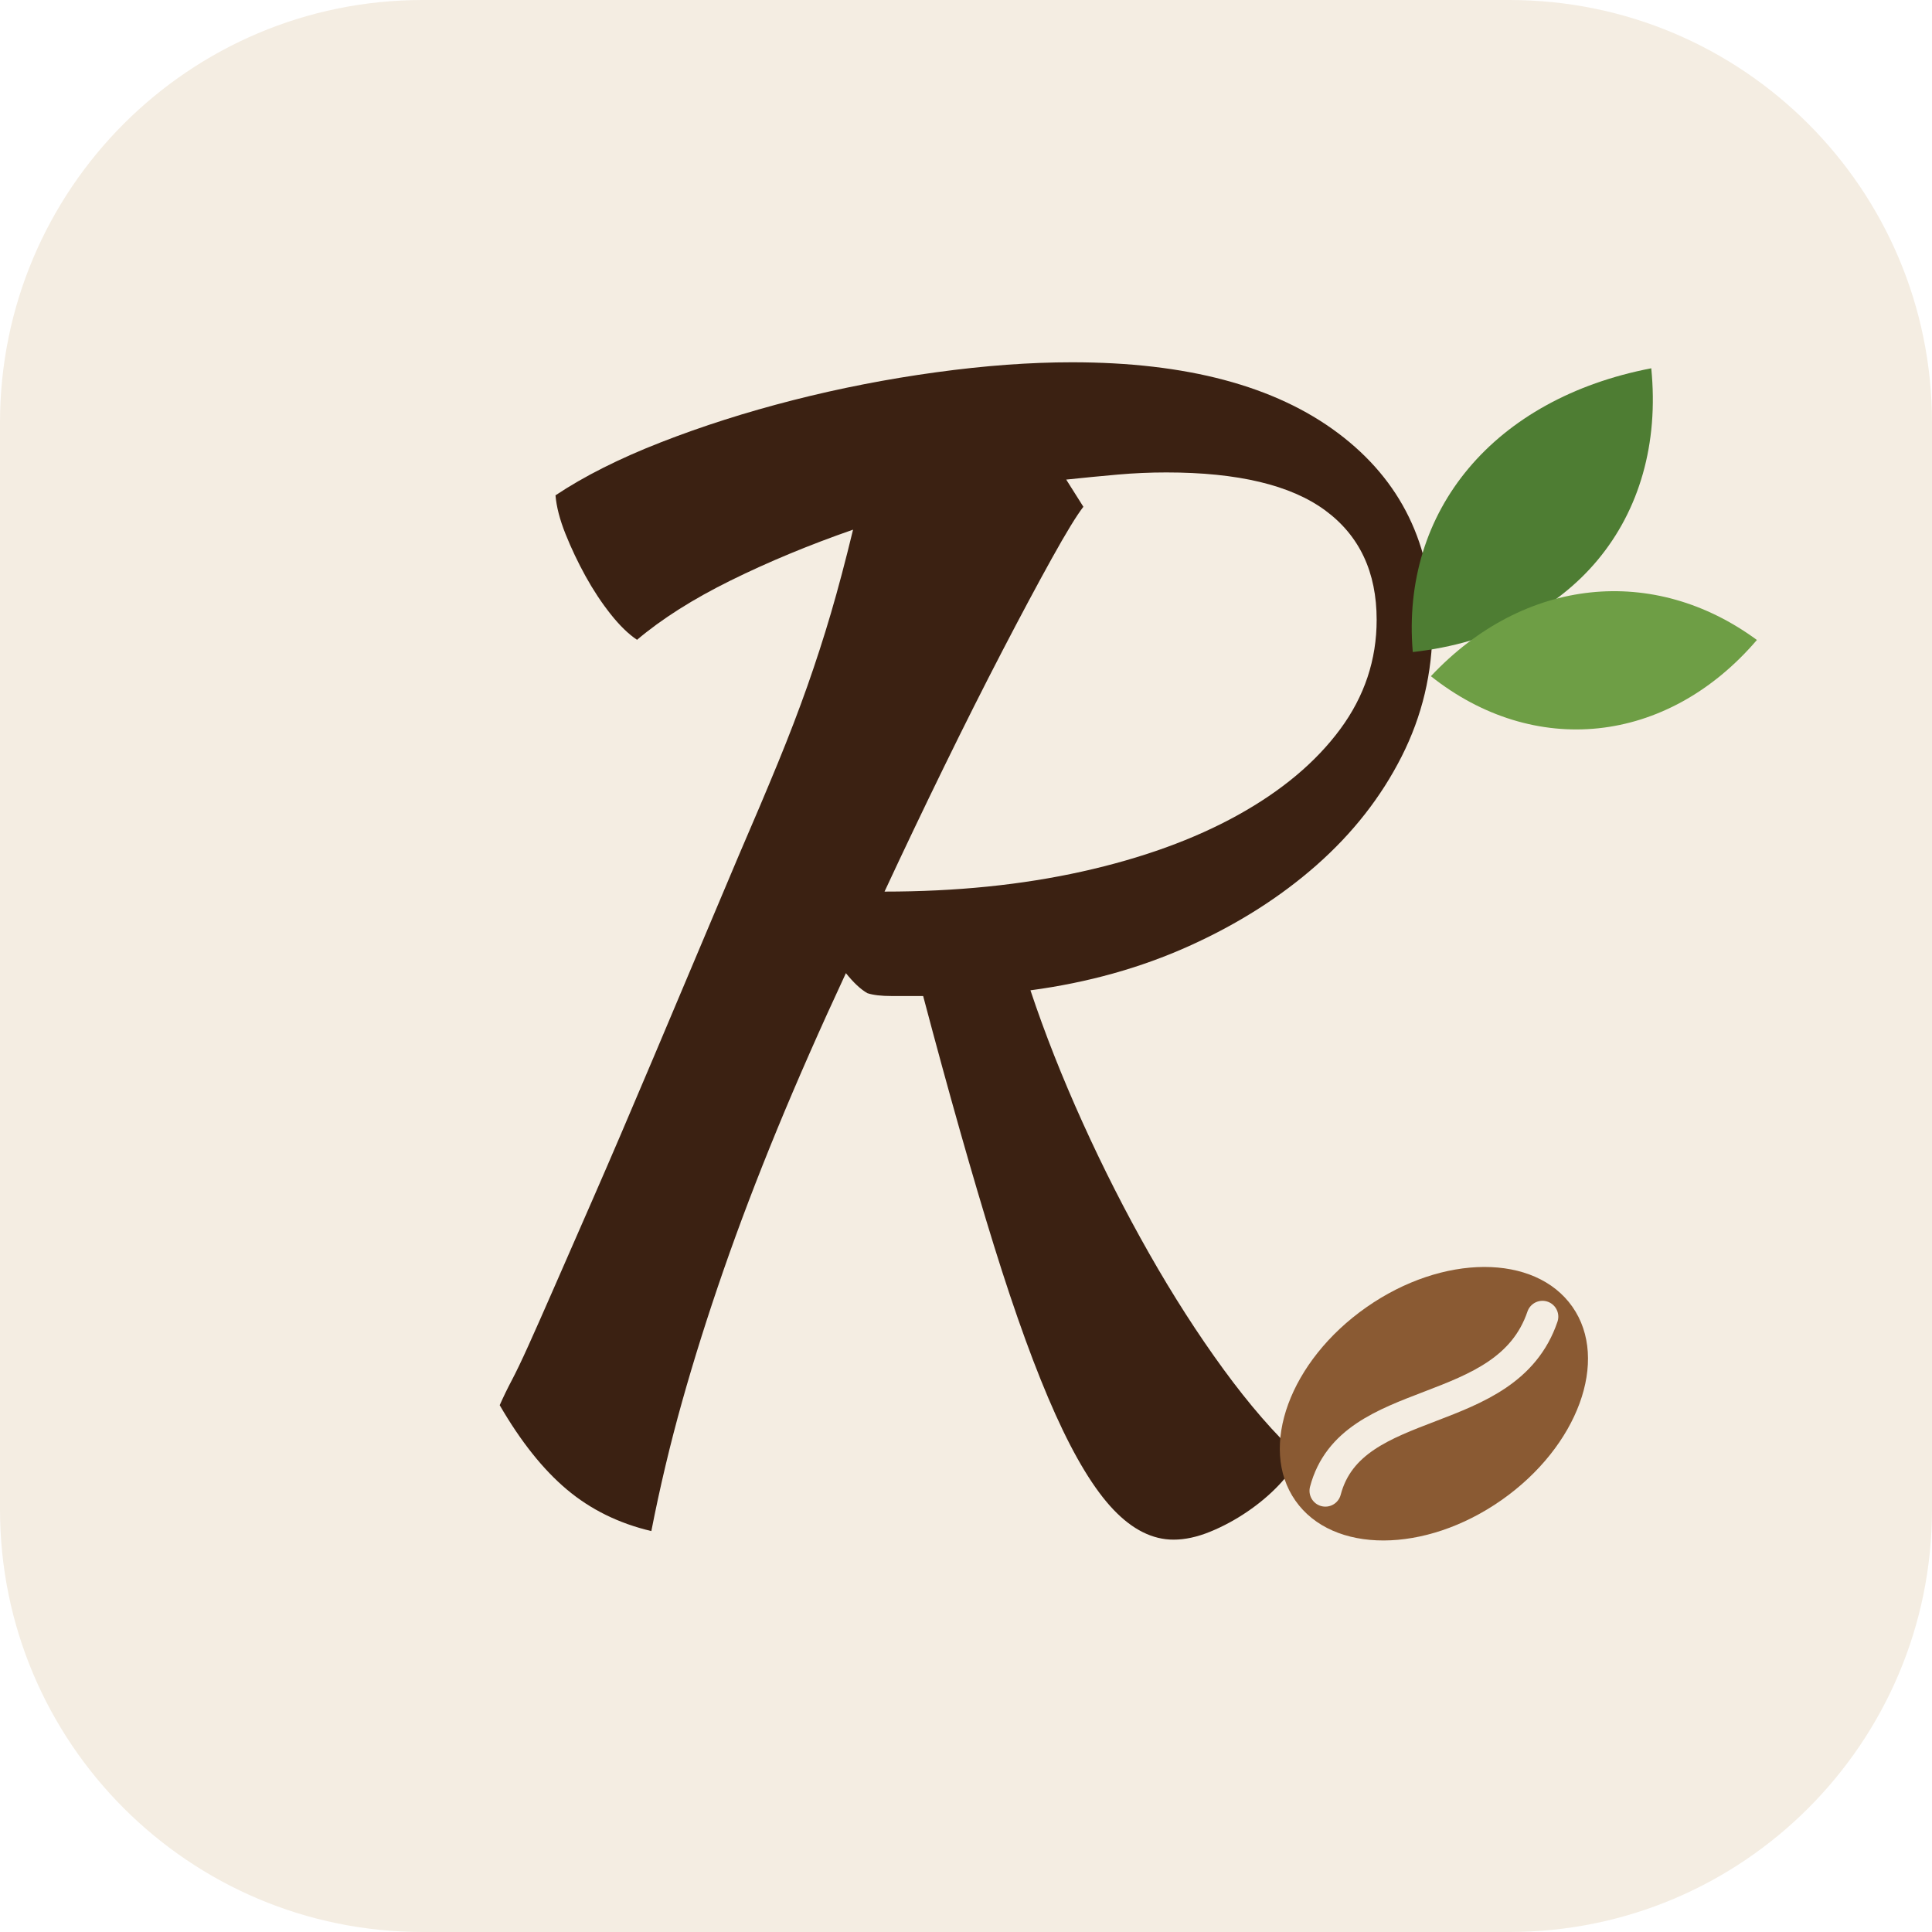
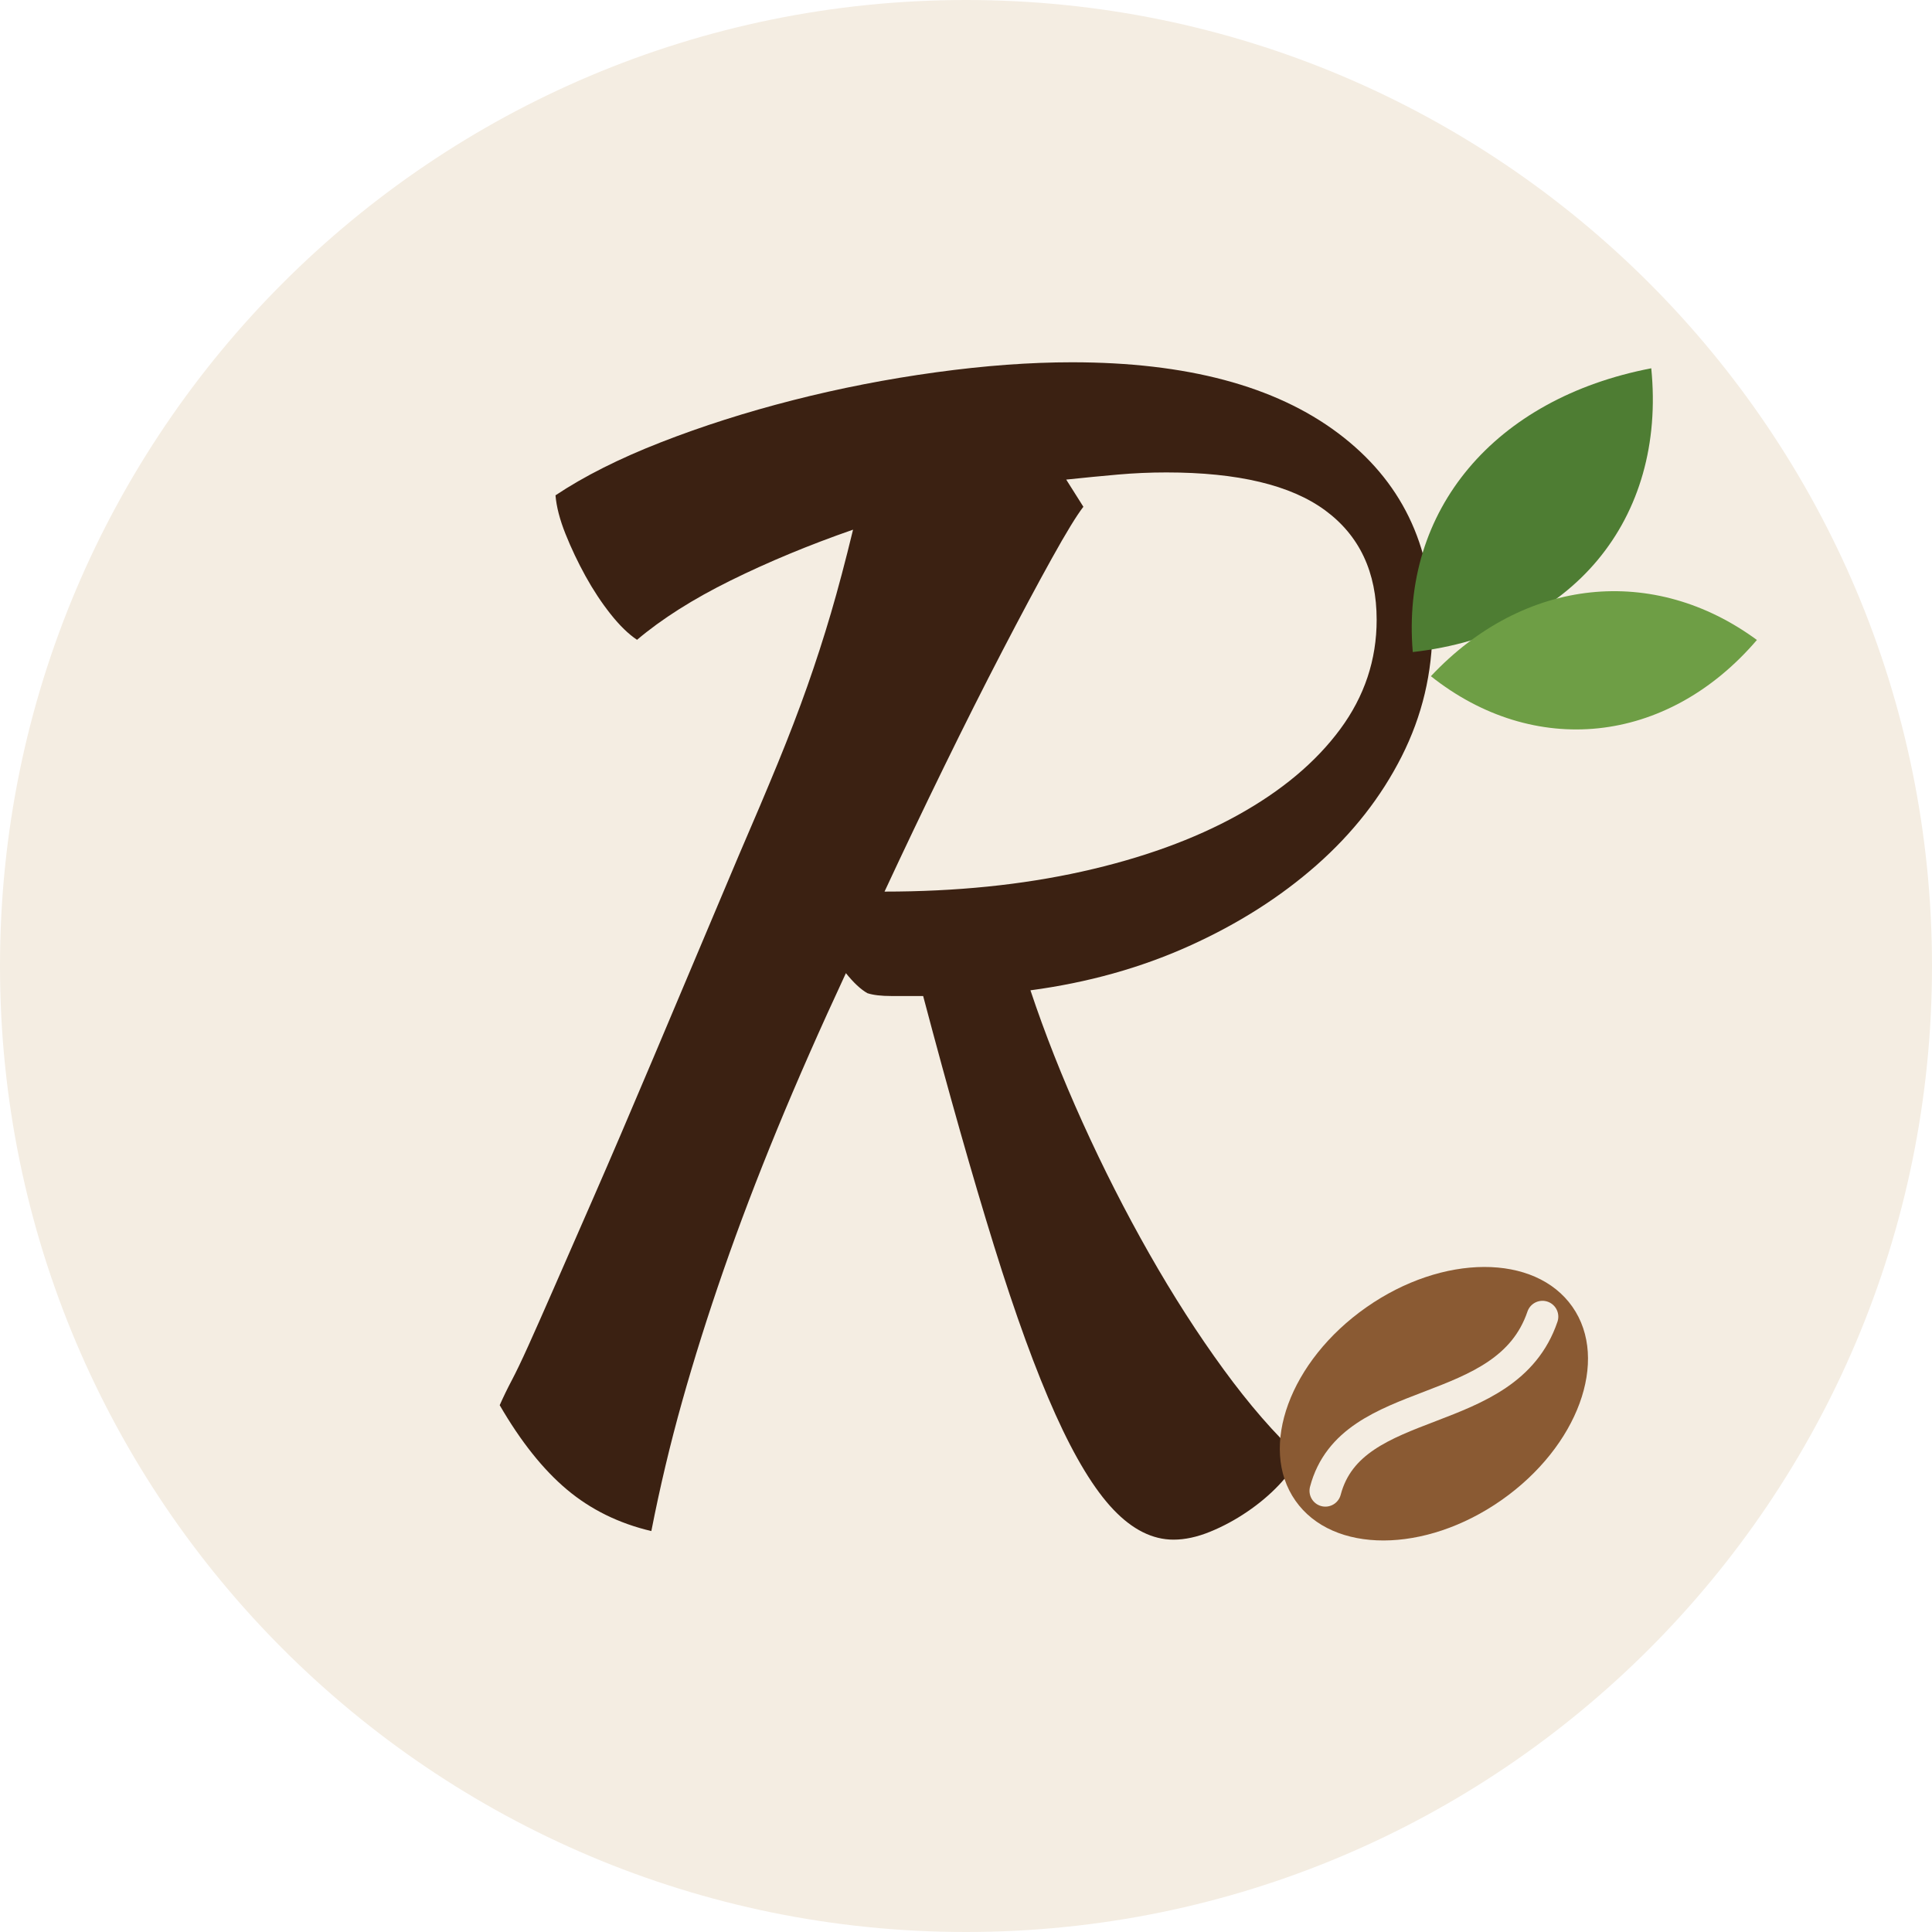
<svg xmlns="http://www.w3.org/2000/svg" viewBox="0 0 64 64">
-   <rect width="64" height="64" rx="14" fill="#F4EDE2" />
+   <circle cx="32" cy="32" r="32" fill="#F4EDE2" />
  <path d="M781 551Q781 503 759.5 460.5Q738 418 700.0 384.5Q662 351 611.0 328.0Q560 305 500 297Q515 252 536.5 204.5Q558 157 583.0 113.0Q608 69 635.0 32.0Q662 -5 688 -29Q683 -39 673.5 -49.0Q664 -59 651.5 -67.5Q639 -76 625.5 -81.5Q612 -87 600 -87Q578 -87 558.0 -66.0Q538 -45 517.5 0.5Q497 46 474.5 118.5Q452 191 425 293Q414 293 403.0 293.0Q392 293 386 295Q379 299 371 309Q344 251 323.0 200.0Q302 149 285.5 101.5Q269 54 256.5 9.5Q244 -35 235 -81Q201 -73 176.0 -52.0Q151 -31 129 7Q133 16 137.5 24.5Q142 33 149.0 48.5Q156 64 166.5 88.0Q177 112 194.5 152.0Q212 192 236.5 250.0Q261 308 296 391Q312 428 323.5 456.0Q335 484 344.0 509.5Q353 535 360.5 560.5Q368 586 376 619Q330 603 290.5 583.5Q251 564 225 542Q216 548 206.5 560.0Q197 572 189.0 586.5Q181 601 175.0 616.0Q169 631 168 643Q198 663 241.5 680.0Q285 697 334.0 709.5Q383 722 434.0 729.0Q485 736 529 736Q649 736 715.0 686.5Q781 637 781 551ZM537 635Q530 626 515.0 599.0Q500 572 480.5 534.5Q461 497 439.5 453.0Q418 409 398 366Q473 366 536.0 380.0Q599 394 645.0 419.5Q691 445 716.5 479.5Q742 514 742 556Q742 606 706.0 632.5Q670 659 595 659Q578 659 561.0 657.5Q544 656 525 654Z" transform="translate(10.44 46.88) scale(0.04739 -0.04739)" fill="#3B2112" />
  <g transform="translate(47.5 46.5) rotate(-35)">
    <ellipse rx="5.6" ry="3.9" fill="#8A5A33" />
    <path d="M-4.6 .3C-2 -1.9 1.6 1.9 4.6 -.3" fill="none" stroke="#F4EDE2" stroke-width="1.05" stroke-linecap="round" />
  </g>
  <path d="M46.8 21.6c-.4-4.7 2.7-8.4 7.9-9.4.5 5-2.6 8.8-7.9 9.4z" fill="#4E7D33" />
  <path d="M47.4 22.4c3.1-3.3 7.4-3.7 10.8-1.2-3 3.5-7.4 3.9-10.8 1.2z" fill="#6E9E45" />
</svg>
